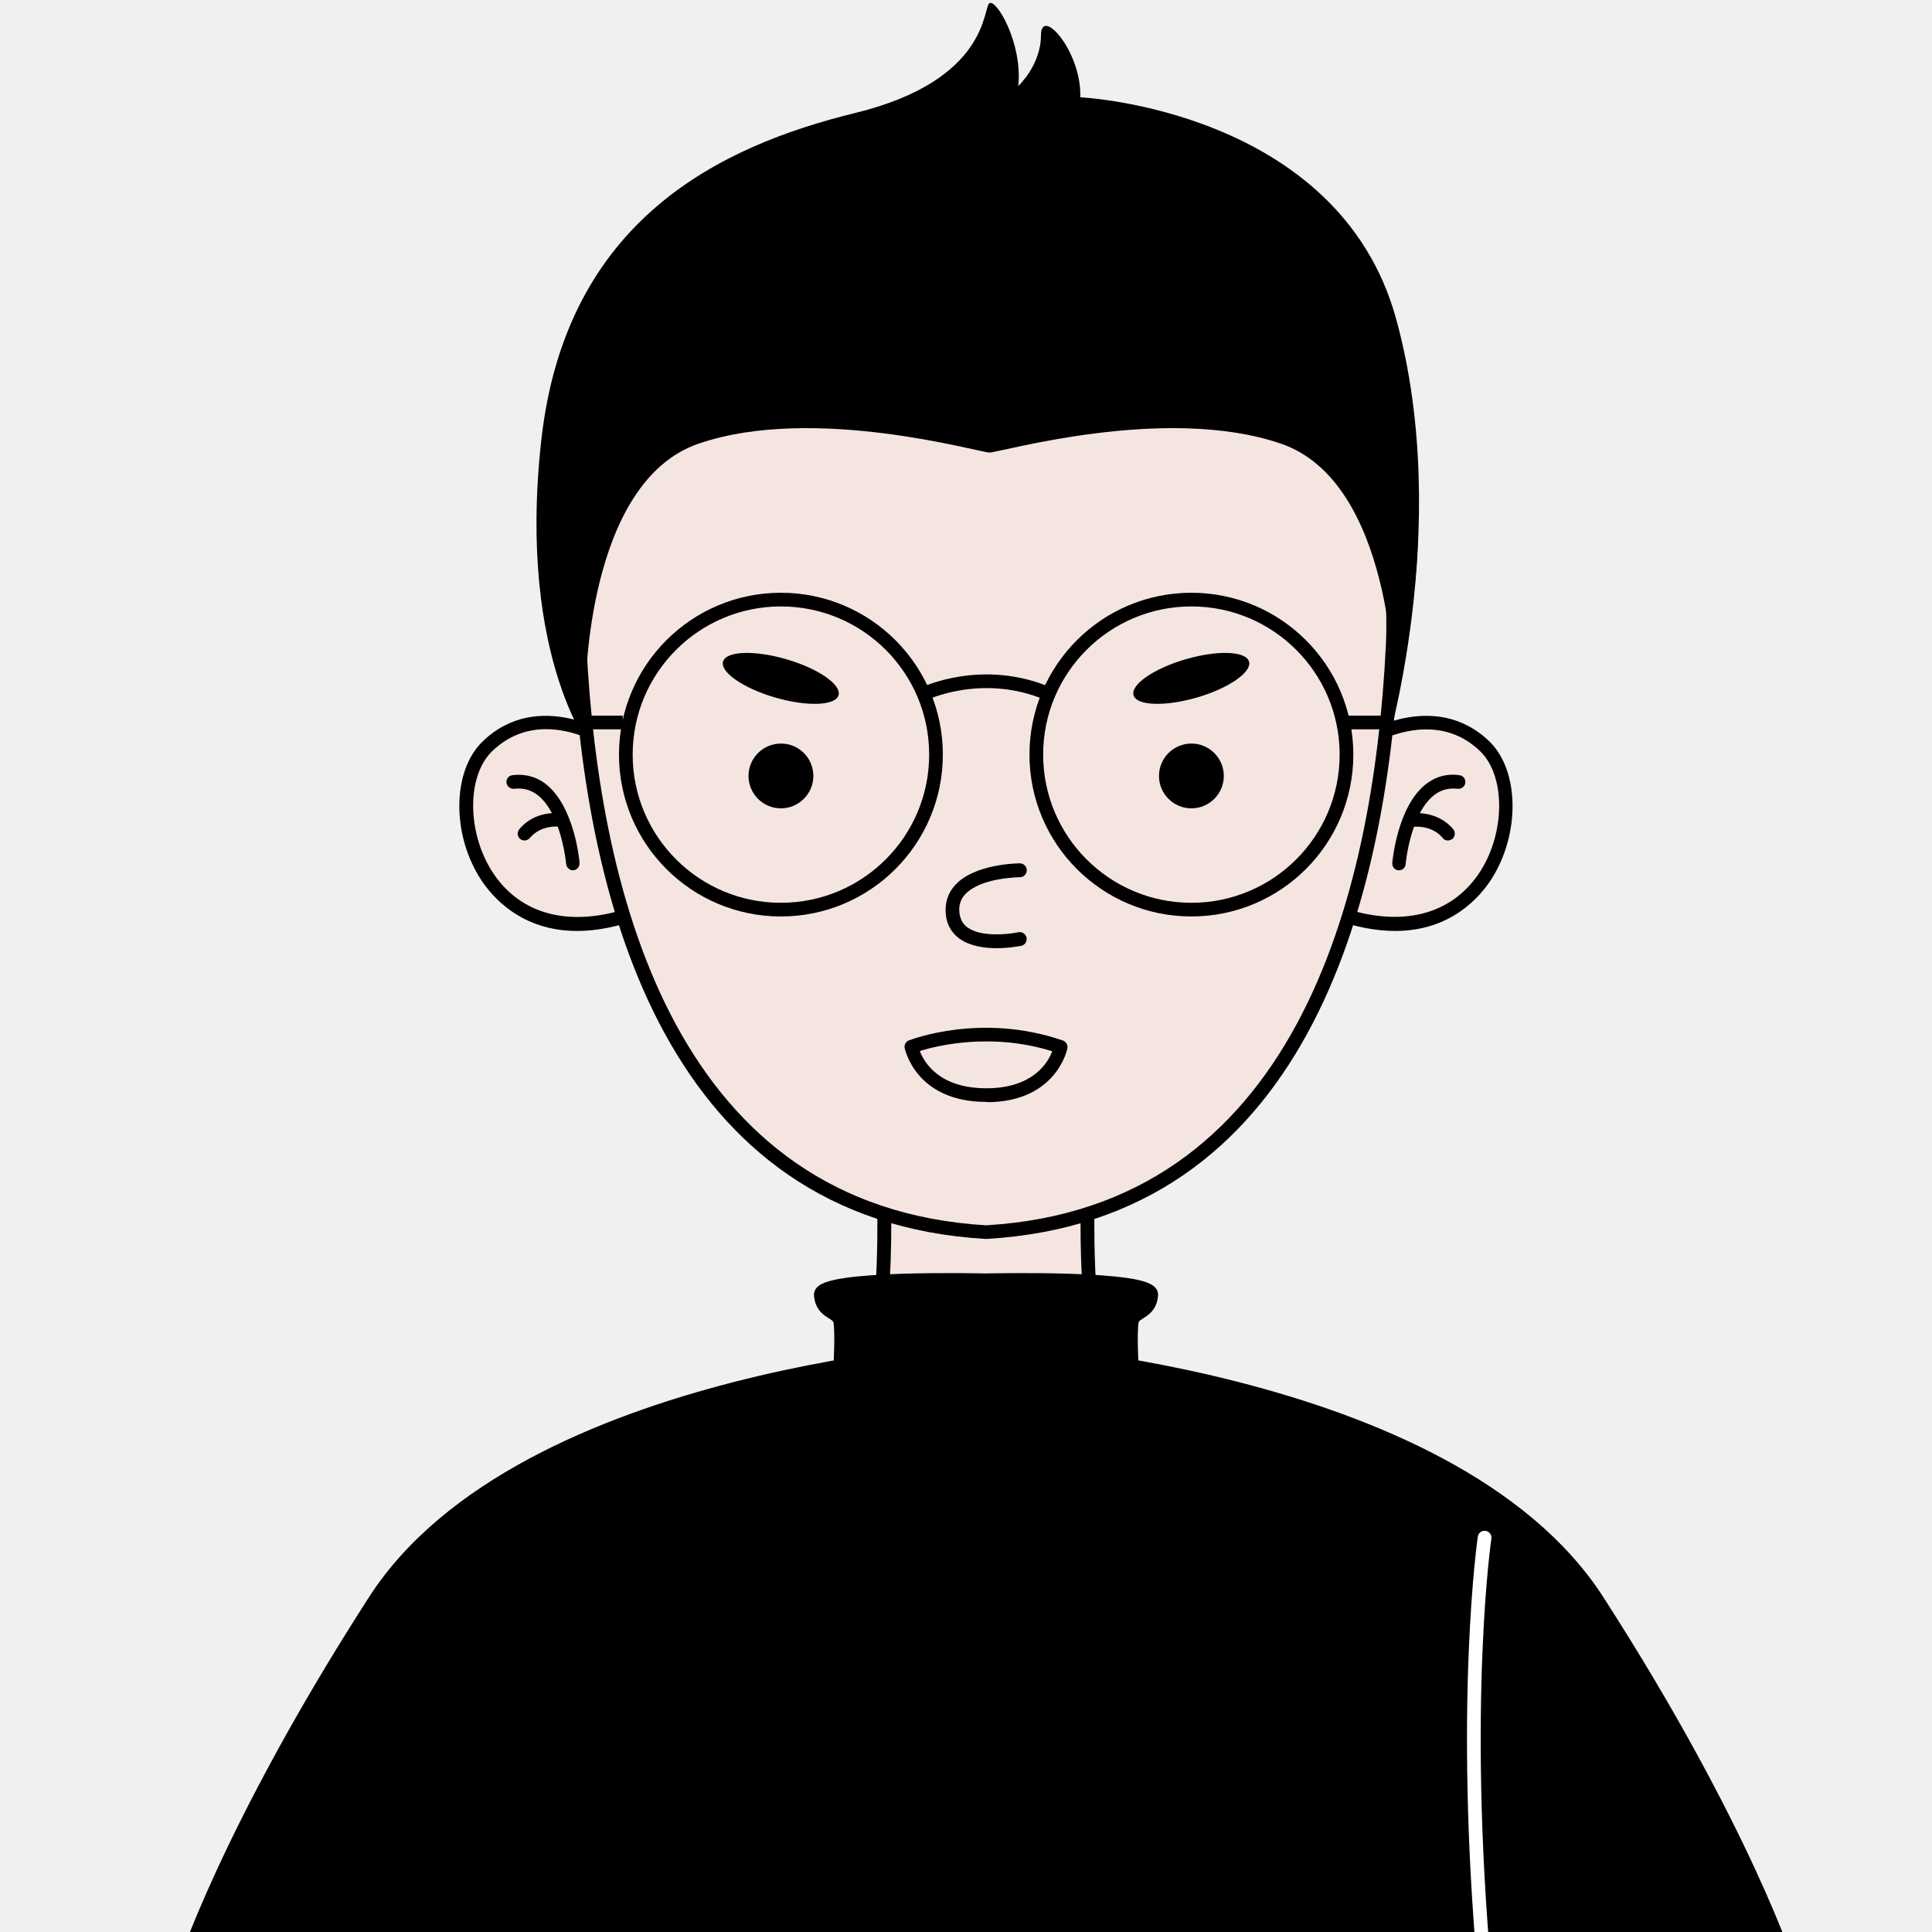
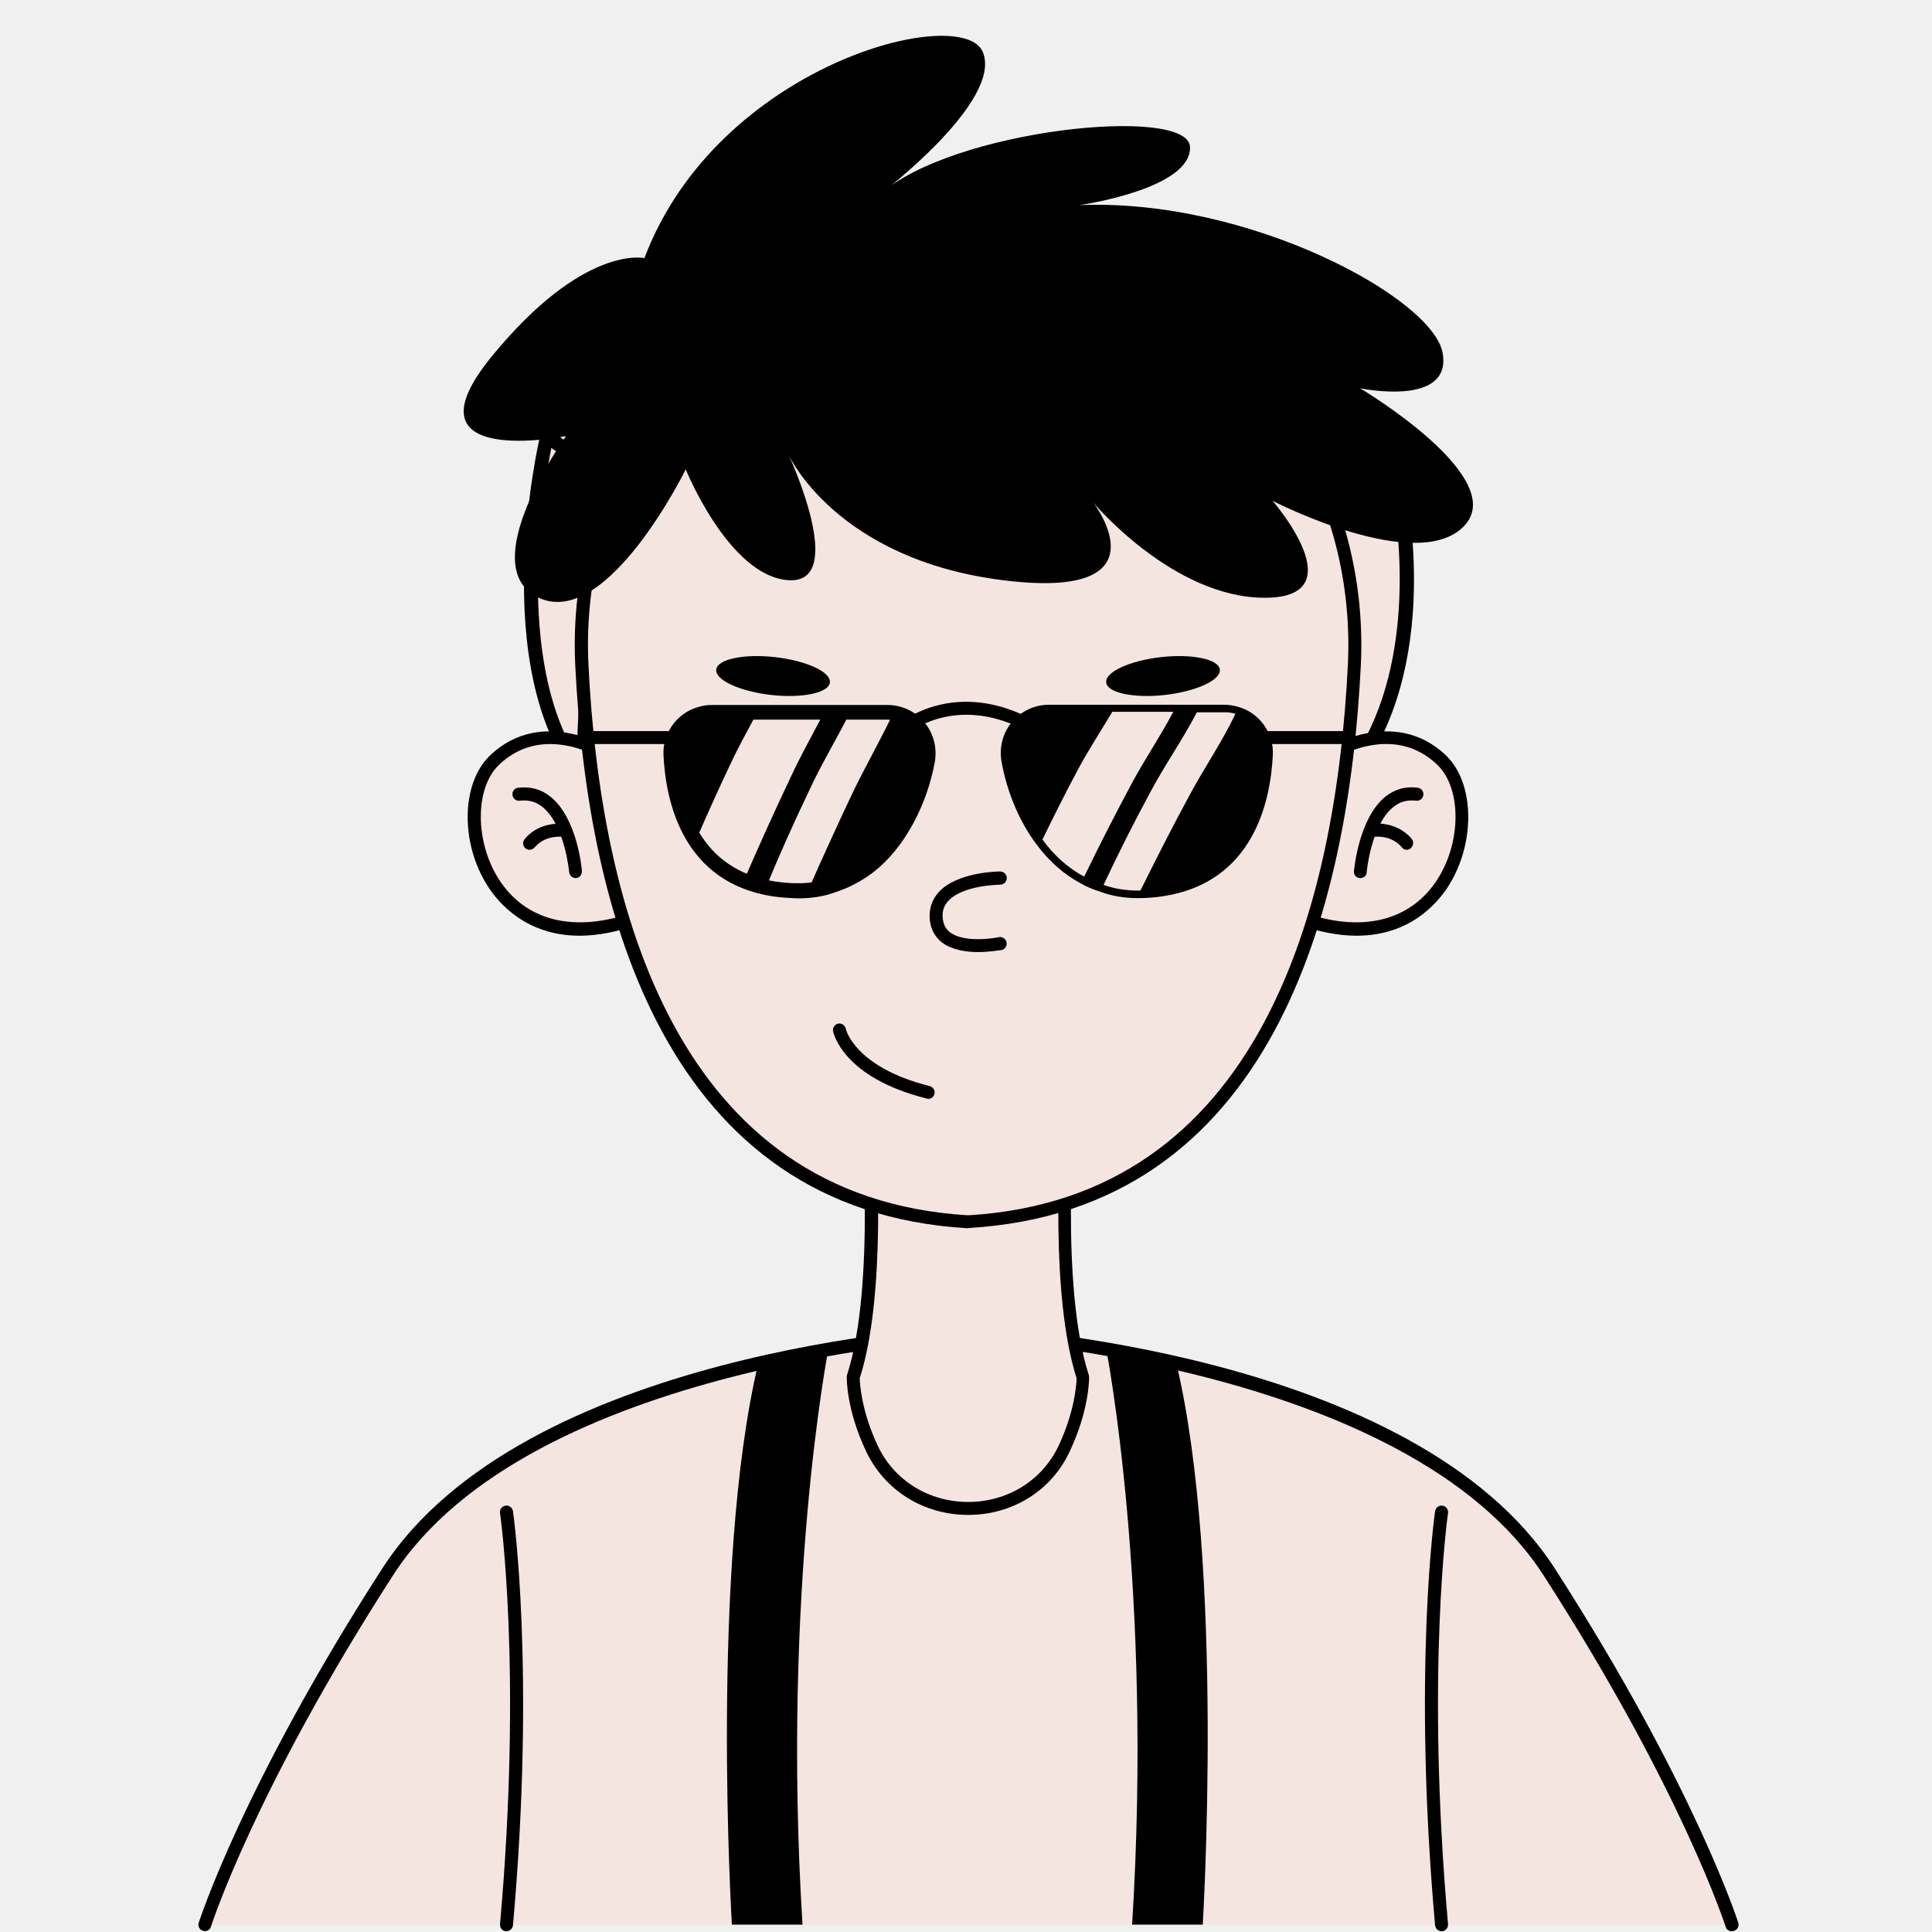
<svg xmlns="http://www.w3.org/2000/svg" width="500" zoomAndPan="magnify" viewBox="0 0 375 375" height="500" preserveAspectRatio="xMidYMid meet" version="1.0">
  <defs>
-     <clipPath id="885aa236b8">
-       <path d="M 34.062 260 L 349 260 L 349 375 L 34.062 375 Z M 34.062 260 " clip-rule="nonzero" />
+     <clipPath id="7347078c49">
+       <path d="M 38.438 257 L 337.688 257 L 337.688 375 L 38.438 375 Z M 38.438 257 " clip-rule="nonzero" />
    </clipPath>
  </defs>
-   <path stroke-linecap="round" transform="matrix(4.992076, 0, 0, 4.989695, 34.06251, 0.521208)" fill="none" stroke-linejoin="round" d="M 11.62 59.71 C 11.62 59.71 12.56 66.1 11.62 76.61 " stroke="#ffffff" stroke-width="0.533" stroke-opacity="1" stroke-miterlimit="10" />
-   <path fill="#000000" d="M 115.434 146.469 C 115.434 146.469 100.309 128.508 105.051 85.547 C 109.793 42.535 139.945 28.312 166.004 21.926 C 192.062 15.539 190.715 1.469 192.062 0.621 C 193.41 -0.227 198.5 8.406 197.652 16.688 C 197.652 16.688 202.047 12.645 202.047 6.859 C 202.047 1.07 209.984 10.051 209.684 18.883 C 209.684 18.883 259.805 21.227 270.988 61.895 C 282.168 102.512 268.738 146.52 268.738 146.52 C 268.738 146.52 253.363 58.5 201.246 56.457 C 149.078 54.41 109.242 88.938 115.434 146.469 Z M 115.434 146.469 " fill-opacity="1" fill-rule="nonzero" />
-   <path fill="#f4e5e0" d="M 347.414 382.781 L 35.41 382.781 C 35.41 382.781 43.996 355.387 72.703 310.781 C 101.355 266.172 191.414 261.73 191.414 261.73 C 191.414 261.73 281.469 266.172 310.125 310.781 C 338.828 355.387 347.414 382.781 347.414 382.781 Z M 347.414 382.781 " fill-opacity="1" fill-rule="nonzero" />
-   <path fill="#000000" d="M 35.41 382.781 C 35.41 382.781 43.996 355.387 72.703 310.781 C 101.355 266.172 191.414 261.73 191.414 261.73 C 191.414 261.73 281.469 266.172 310.125 310.781 C 338.828 355.387 347.414 382.781 347.414 382.781 " fill-opacity="1" fill-rule="nonzero" />
-   <g clip-path="url(#885aa236b8)">
-     <path stroke-linecap="round" transform="matrix(4.992076, 0, 0, 4.989695, 34.06251, 0.521208)" fill="none" stroke-linejoin="round" d="M 0.27 76.61 C 0.27 76.61 1.99 71.12 7.74 62.18 C 13.48 53.24 31.52 52.35 31.52 52.35 C 31.52 52.35 49.56 53.24 55.3 62.18 C 61.05 71.12 62.77 76.61 62.77 76.61 " stroke="#000000" stroke-width="0.533" stroke-opacity="1" stroke-miterlimit="10" />
+   <path fill="#f4e5e0" d="M 271.293 94.035 C 271.293 94.035 279.117 129.016 261.664 150.863 C 261.664 150.863 261.477 107.355 253.129 95.887 Z M 271.293 94.035 " fill-opacity="1" fill-rule="nonzero" />
+   <path fill="#000000" d="M 260.336 154.609 L 260.336 150.863 C 260.336 150.438 260.055 107.641 252.086 96.645 L 250.758 94.797 L 272.383 92.613 L 272.621 93.754 C 272.953 95.223 280.398 129.582 262.711 151.668 Z M 255.359 96.977 C 261.383 108.305 262.66 136.406 262.898 146.883 C 275.277 128.02 271.293 101.289 270.203 95.508 Z M 255.359 96.977 " fill-opacity="1" fill-rule="nonzero" />
+   <path fill="#f4e5e0" d="M 106.16 84.652 C 106.16 84.652 95.727 129.016 113.227 150.863 C 113.227 150.863 113.414 107.355 121.762 95.887 Z M 106.16 84.652 " fill-opacity="1" fill-rule="nonzero" />
+   <path fill="#000000" d="M 114.508 154.609 L 112.184 151.668 C 94.492 129.582 104.453 86.168 104.879 84.367 L 105.355 82.426 L 123.613 95.555 L 122.852 96.645 C 114.887 107.688 114.602 150.438 114.602 150.863 Z M 107.012 86.93 C 105.402 95.176 100.043 127.641 111.945 146.789 C 112.23 135.98 113.512 106.977 119.914 96.168 Z M 107.012 86.93 " fill-opacity="1" fill-rule="nonzero" />
+   <path fill="#f4e5e0" d="M 336.121 373.574 L 39.719 373.574 C 39.719 373.574 47.875 347.555 75.145 305.184 C 102.367 262.812 187.922 258.594 187.922 258.594 C 187.922 258.594 273.473 262.812 300.695 305.184 C 327.965 347.555 336.121 373.574 336.121 373.574 Z M 336.121 373.574 " fill-opacity="1" fill-rule="nonzero" />
+   <path fill="#f4e5e0" d="M 39.719 373.574 C 39.719 373.574 47.875 347.555 75.145 305.184 C 102.367 262.812 187.922 258.594 187.922 258.594 C 187.922 258.594 273.473 262.812 300.695 305.184 C 327.965 347.555 336.121 373.574 336.121 373.574 " fill-opacity="1" fill-rule="nonzero" />
+   <g clip-path="url(#7347078c49)">
+     <path fill="#000000" d="M 336.121 374.852 C 335.602 374.852 335.078 374.52 334.938 373.953 C 334.844 373.715 326.496 347.555 299.652 305.844 C 273.094 264.516 188.727 259.871 187.871 259.824 C 187.16 259.871 102.793 264.516 76.234 305.844 C 49.395 347.555 41.047 373.668 40.949 373.953 C 40.762 374.617 40.051 374.996 39.387 374.758 C 38.723 374.566 38.344 373.855 38.578 373.195 C 38.676 372.91 47.117 346.512 74.148 304.52 C 101.418 262.102 184.41 257.504 187.922 257.359 C 191.57 257.551 274.566 262.102 301.836 304.52 C 328.867 346.559 337.309 372.957 337.402 373.195 C 337.594 373.855 337.262 374.566 336.598 374.758 C 336.359 374.805 336.219 374.852 336.121 374.852 Z M 336.121 374.852 " fill-opacity="1" fill-rule="nonzero" />
  </g>
-   <path fill="#f4e5e0" d="M 214.875 270.961 C 214.875 270.961 215.125 291.672 191.414 307.289 C 167.699 291.668 167.949 270.961 167.949 270.961 C 174.039 252.203 170.844 216.176 170.844 216.176 L 211.98 216.176 C 211.98 216.176 208.785 252.203 214.875 270.961 Z M 214.875 270.961 " fill-opacity="1" fill-rule="nonzero" />
-   <path fill="#000000" d="M 191.414 308.883 L 190.664 308.387 C 166.602 292.566 166.602 271.812 166.602 270.961 L 166.652 270.562 C 172.594 252.25 169.496 216.676 169.496 216.277 L 169.348 214.828 L 213.379 214.828 L 213.227 216.277 C 213.18 216.625 210.133 252.25 216.074 270.562 L 216.125 270.961 C 216.125 271.812 216.125 292.566 192.062 308.387 Z M 169.246 271.164 C 169.297 273.207 170.496 291.52 191.363 305.691 C 212.328 291.469 213.43 273.207 213.477 271.164 C 208.086 254.246 209.934 224.457 210.484 217.523 L 172.242 217.523 C 172.793 224.508 174.641 254.246 169.246 271.164 Z M 169.246 271.164 " fill-opacity="1" fill-rule="nonzero" />
-   <path fill="#f4e5e0" d="M 264.648 143.926 C 264.648 143.926 278.023 134.992 288.211 144.875 C 298.395 154.754 289.805 188.684 258.555 176.855 Z M 264.648 143.926 " fill-opacity="1" fill-rule="nonzero" />
-   <path fill="#000000" d="M 270.785 180.699 C 267.141 180.699 262.949 179.949 258.105 178.156 L 257.059 177.754 L 263.398 143.125 L 263.848 142.828 C 263.996 142.727 278.227 133.445 289.109 143.926 C 294.898 149.562 295.098 161.738 289.559 170.52 C 287.309 174.062 281.668 180.699 270.785 180.699 Z M 260.105 176.008 C 271.984 180.148 281.871 177.656 287.359 169.074 C 292.203 161.438 292.203 150.562 287.309 145.82 C 279.023 137.789 268.191 143.375 265.844 144.723 Z M 260.105 176.008 " fill-opacity="1" fill-rule="nonzero" />
-   <path fill="#f4e5e0" d="M 271.535 167.578 C 271.535 167.578 273.031 150.461 283.117 151.758 " fill-opacity="1" fill-rule="nonzero" />
-   <path fill="#000000" d="M 271.535 168.922 C 271.484 168.922 271.438 168.922 271.438 168.922 C 270.688 168.875 270.188 168.227 270.238 167.477 C 270.289 167.027 271.234 156.699 276.629 152.309 C 278.574 150.762 280.77 150.113 283.266 150.461 C 284.016 150.562 284.516 151.211 284.414 151.957 C 284.316 152.707 283.668 153.156 282.918 153.105 C 281.172 152.906 279.621 153.305 278.273 154.402 C 273.73 158.047 272.832 167.625 272.832 167.727 C 272.785 168.426 272.234 168.922 271.535 168.922 Z M 271.535 168.922 " fill-opacity="1" fill-rule="nonzero" />
-   <path fill="#f4e5e0" d="M 273.934 159.195 C 273.934 159.195 278.227 158.496 280.969 161.789 " fill-opacity="1" fill-rule="nonzero" />
-   <path fill="#000000" d="M 281.02 163.137 C 280.621 163.137 280.273 162.984 280.023 162.637 C 277.777 159.992 274.332 160.492 274.18 160.492 C 273.484 160.59 272.785 160.09 272.684 159.395 C 272.582 158.695 273.082 157.996 273.781 157.895 C 273.98 157.848 278.875 157.148 282.07 160.941 C 282.52 161.488 282.469 162.336 281.918 162.836 C 281.621 163.035 281.32 163.137 281.02 163.137 Z M 281.02 163.137 " fill-opacity="1" fill-rule="nonzero" />
-   <path fill="#f4e5e0" d="M 118.129 143.926 C 118.129 143.926 104.75 134.992 94.566 144.875 C 84.383 154.754 92.969 188.684 124.219 176.855 Z M 118.129 143.926 " fill-opacity="1" fill-rule="nonzero" />
-   <path fill="#000000" d="M 112.039 180.699 C 101.156 180.699 95.465 174.062 93.219 170.52 C 87.629 161.738 87.828 149.562 93.668 143.926 C 104.5 133.445 118.777 142.727 118.93 142.828 L 119.379 143.125 L 125.719 177.754 L 124.668 178.156 C 119.828 179.949 115.633 180.699 112.039 180.699 Z M 106 141.531 C 102.605 141.531 98.859 142.578 95.516 145.82 C 90.621 150.562 90.621 161.391 95.465 169.074 C 100.906 177.656 110.789 180.199 122.723 176.008 L 116.93 144.723 C 115.531 143.875 111.09 141.531 106 141.531 Z M 106 141.531 " fill-opacity="1" fill-rule="nonzero" />
-   <path fill="#f4e5e0" d="M 111.238 167.578 C 111.238 167.578 109.742 150.461 99.66 151.758 " fill-opacity="1" fill-rule="nonzero" />
-   <path fill="#000000" d="M 111.238 168.922 C 110.543 168.922 109.992 168.426 109.891 167.727 C 109.891 167.625 108.992 158.047 104.449 154.402 C 103.102 153.305 101.555 152.906 99.809 153.105 C 99.059 153.156 98.41 152.656 98.309 151.957 C 98.211 151.211 98.711 150.562 99.457 150.461 C 101.953 150.164 104.199 150.762 106.098 152.309 C 111.488 156.699 112.488 167.027 112.488 167.477 C 112.539 168.227 111.988 168.875 111.289 168.922 C 111.34 168.922 111.289 168.922 111.238 168.922 Z M 111.238 168.922 " fill-opacity="1" fill-rule="nonzero" />
-   <path fill="#f4e5e0" d="M 108.844 159.195 C 108.844 159.195 104.551 158.496 101.805 161.789 " fill-opacity="1" fill-rule="nonzero" />
-   <path fill="#000000" d="M 101.805 163.137 C 101.504 163.137 101.207 163.035 100.957 162.836 C 100.406 162.387 100.309 161.539 100.805 160.941 C 104 157.098 108.895 157.848 109.094 157.895 C 109.844 157.996 110.293 158.695 110.191 159.395 C 110.094 160.141 109.395 160.59 108.695 160.492 C 108.543 160.441 105.102 159.992 102.852 162.637 C 102.555 162.984 102.156 163.137 101.805 163.137 Z M 101.805 163.137 " fill-opacity="1" fill-rule="nonzero" />
-   <path fill="#f4e5e0" d="M 191.414 239.129 C 130.711 235.586 114.984 175.461 112.488 125.465 C 110.59 87.641 134.105 54.211 166.953 47.176 C 183.125 43.684 199.699 43.684 215.824 47.176 C 248.672 54.262 272.184 87.641 270.289 125.465 C 267.84 175.461 252.117 235.586 191.414 239.129 Z M 191.414 239.129 " fill-opacity="1" fill-rule="nonzero" />
-   <path fill="#000000" d="M 191.414 240.477 L 191.312 240.477 C 129.609 236.883 113.637 176.008 111.141 125.562 C 109.242 87.344 133.105 53.113 166.652 45.879 C 183.074 42.336 199.699 42.336 216.125 45.879 C 249.672 53.113 273.531 87.344 271.637 125.562 C 269.141 176.008 253.164 236.883 191.461 240.477 Z M 191.414 45.879 C 183.324 45.879 175.238 46.727 167.25 48.473 C 134.953 55.406 111.988 88.488 113.836 125.414 C 116.281 174.762 131.758 234.289 191.414 237.832 C 251.117 234.289 266.543 174.762 268.988 125.414 C 270.836 88.488 247.875 55.406 215.574 48.473 C 207.539 46.727 199.449 45.879 191.414 45.879 Z M 191.414 45.879 " fill-opacity="1" fill-rule="nonzero" />
-   <path fill="#000000" d="M 220.016 134.945 C 219.418 132.898 223.961 129.754 230.152 127.957 C 236.34 126.16 241.832 126.359 242.434 128.406 C 243.031 130.453 238.488 133.598 232.297 135.395 C 226.109 137.188 220.617 136.988 220.016 134.945 Z M 220.016 134.945 " fill-opacity="1" fill-rule="nonzero" />
-   <path fill="#000000" d="M 162.758 134.945 C 163.355 132.898 158.816 129.754 152.625 127.957 C 146.434 126.16 140.941 126.359 140.344 128.406 C 139.746 130.453 144.289 133.598 150.477 135.395 C 156.668 137.188 162.16 136.988 162.758 134.945 Z M 162.758 134.945 " fill-opacity="1" fill-rule="nonzero" />
-   <path fill="#000000" d="M 157.867 150.609 C 157.867 154.105 155.02 156.898 151.574 156.898 C 148.082 156.898 145.285 154.055 145.285 150.609 C 145.285 147.117 148.133 144.324 151.574 144.324 C 155.07 144.324 157.867 147.117 157.867 150.609 Z M 157.867 150.609 " fill-opacity="1" fill-rule="nonzero" />
-   <path fill="#000000" d="M 237.539 150.609 C 237.539 154.105 234.695 156.898 231.25 156.898 C 227.754 156.898 224.961 154.055 224.961 150.609 C 224.961 147.117 227.805 144.324 231.25 144.324 C 234.695 144.324 237.539 147.117 237.539 150.609 Z M 237.539 150.609 " fill-opacity="1" fill-rule="nonzero" />
-   <path fill="#f4e5e0" d="M 197.953 168.922 C 197.953 168.922 184.074 168.922 184.922 177.305 C 185.672 184.891 197.953 182.246 197.953 182.246 " fill-opacity="1" fill-rule="nonzero" />
-   <path fill="#000000" d="M 193.461 184.043 C 191.062 184.043 188.27 183.645 186.223 182.195 C 184.672 181.047 183.773 179.453 183.574 177.457 C 183.375 175.262 183.973 173.363 185.371 171.816 C 189.168 167.625 197.602 167.578 197.953 167.578 C 198.699 167.578 199.301 168.176 199.301 168.922 C 199.301 169.672 198.699 170.27 197.953 170.27 C 197.852 170.27 190.316 170.32 187.32 173.613 C 186.422 174.613 186.07 175.758 186.223 177.156 C 186.371 178.402 186.871 179.352 187.77 180 C 190.414 181.945 195.805 181.348 197.652 180.949 C 198.352 180.801 199.102 181.246 199.25 181.996 C 199.398 182.695 198.949 183.445 198.203 183.594 C 198.051 183.594 195.957 184.043 193.461 184.043 Z M 193.461 184.043 " fill-opacity="1" fill-rule="nonzero" />
-   <path fill="#f4e5e0" d="M 205.891 203.152 C 205.891 203.152 204.242 212.434 191.711 212.535 C 178.582 212.684 176.887 203.152 176.887 203.152 C 176.887 203.152 190.363 197.812 205.891 203.152 Z M 205.891 203.152 " fill-opacity="1" fill-rule="nonzero" />
-   <path fill="#000000" d="M 191.461 213.879 C 177.633 213.879 175.637 203.504 175.586 203.402 C 175.488 202.754 175.836 202.156 176.387 201.957 C 176.938 201.754 190.465 196.516 206.289 201.957 C 206.887 202.156 207.289 202.805 207.188 203.453 C 207.188 203.551 205.141 213.832 191.711 213.93 C 191.613 213.879 191.562 213.879 191.461 213.879 Z M 178.531 204 C 179.383 206.246 182.328 211.234 191.461 211.234 C 191.562 211.234 191.613 211.234 191.711 211.234 C 200.5 211.137 203.395 206.297 204.242 204.051 C 192.41 200.359 181.93 202.953 178.531 204 Z M 178.531 204 " fill-opacity="1" fill-rule="nonzero" />
-   <path stroke-linecap="round" transform="matrix(4.992076, 0, 0, 4.989695, 34.06251, 0.521208)" fill="none" stroke-linejoin="round" d="M 50.9 59.71 C 50.9 59.71 49.96 66.1 50.9 76.61 " stroke="#ffffff" stroke-width="0.533" stroke-opacity="1" stroke-miterlimit="10" />
-   <path fill="#000000" d="M 270.586 134.695 C 270.586 132.949 270.336 93.48 248.57 86.094 C 226.207 78.461 194.059 87.84 192.062 87.84 C 190.164 87.84 157.965 78.461 135.652 86.094 C 113.938 93.48 113.637 132.949 113.637 134.695 C 85.879 30.707 192.062 42.086 192.062 42.086 C 192.062 42.086 298.242 30.707 270.586 134.695 Z M 270.586 134.695 " fill-opacity="1" fill-rule="nonzero" />
-   <path stroke-linecap="butt" transform="matrix(4.992076, 0, 0, 4.989695, 34.06251, 0.521208)" fill="none" stroke-linejoin="miter" d="M 29.57 29.25 C 29.57 32.58 26.87 35.28 23.54 35.28 C 20.21 35.28 17.51 32.58 17.51 29.25 C 17.51 25.92 20.21 23.22 23.54 23.22 C 26.87 23.22 29.57 25.92 29.57 29.25 Z M 29.57 29.25 " stroke="#000000" stroke-width="0.532" stroke-opacity="1" stroke-miterlimit="10" />
-   <path stroke-linecap="butt" transform="matrix(4.992076, 0, 0, 4.989695, 34.06251, 0.521208)" fill="none" stroke-linejoin="miter" d="M 45.53 29.25 C 45.53 32.58 42.83 35.28 39.5 35.28 C 36.17 35.28 33.47 32.58 33.47 29.25 C 33.47 25.92 36.17 23.22 39.5 23.22 C 42.83 23.22 45.53 25.92 45.53 29.25 Z M 45.53 29.25 " stroke="#000000" stroke-width="0.532" stroke-opacity="1" stroke-miterlimit="10" />
-   <path stroke-linecap="butt" transform="matrix(4.992076, 0, 0, 4.989695, 34.06251, 0.521208)" fill="none" stroke-linejoin="miter" d="M 29.09 26.89 C 29.09 26.89 31.36 25.78 33.95 26.89 " stroke="#000000" stroke-width="0.532" stroke-opacity="1" stroke-miterlimit="10" />
-   <path stroke-linecap="butt" transform="matrix(4.992076, 0, 0, 4.989695, 34.06251, 0.521208)" fill="none" stroke-linejoin="miter" d="M 45.4 28 L 47.1 28 " stroke="#000000" stroke-width="0.532" stroke-opacity="1" stroke-miterlimit="10" />
-   <path stroke-linecap="butt" transform="matrix(4.992076, 0, 0, 4.989695, 34.06251, 0.521208)" fill="none" stroke-linejoin="miter" d="M 15.69 28 L 17.39 28 " stroke="#000000" stroke-width="0.532" stroke-opacity="1" stroke-miterlimit="10" />
-   <path stroke-linecap="round" transform="matrix(4.992076, 0, 0, 4.989695, 34.06251, 0.521208)" fill-opacity="1" fill="#000000" fill-rule="nonzero" stroke-linejoin="round" d="M 37.94 50.27 C 37.88 51 37.24 50.88 37.18 51.32 C 37.11 51.77 37.18 53.05 37.18 53.05 C 37.33 59.81 31.51 63.55 31.51 63.55 C 31.51 63.55 25.7 59.81 25.85 53.05 C 25.85 53.05 25.92 51.77 25.85 51.32 C 25.79 50.88 25.15 51 25.09 50.27 C 25.02 49.54 31.51 49.7 31.51 49.7 C 31.51 49.7 38.01 49.54 37.94 50.27 Z M 37.94 50.27 " stroke="#000000" stroke-width="0.533" stroke-opacity="1" stroke-miterlimit="10" />
+   <path fill="#f4e5e0" d="M 210.211 267.359 C 210.211 267.359 210.305 273.332 206.605 281.152 C 199.301 296.652 176.586 296.652 169.281 281.152 C 165.582 273.332 165.68 267.359 165.68 267.359 C 171.465 249.539 168.43 215.32 168.43 215.32 L 207.508 215.32 C 207.461 215.32 204.426 249.539 210.211 267.359 Z M 210.211 267.359 " fill-opacity="1" fill-rule="nonzero" />
+   <path fill="#000000" d="M 187.922 294.043 C 179.289 294.043 171.699 289.305 168.098 281.676 C 164.301 273.664 164.352 267.598 164.352 267.312 L 164.398 266.934 C 170.043 249.539 167.102 215.746 167.102 215.414 L 166.957 214.043 L 208.785 214.043 L 208.645 215.414 C 208.598 215.746 205.703 249.586 211.348 266.934 L 211.395 267.312 C 211.395 267.551 211.441 273.664 207.648 281.676 C 204.141 289.305 196.551 294.043 187.922 294.043 Z M 166.863 267.551 C 166.91 268.547 167.195 273.902 170.375 280.633 C 173.551 287.359 180.285 291.531 187.922 291.531 C 195.555 291.531 202.289 287.359 205.469 280.633 C 208.645 273.902 208.93 268.594 208.977 267.551 C 203.855 251.484 205.609 223.234 206.133 216.602 L 169.805 216.602 C 170.23 223.234 172.031 251.484 166.863 267.551 Z M 166.863 267.551 " fill-opacity="1" fill-rule="nonzero" />
+   <path fill="#f4e5e0" d="M 257.492 146.691 C 257.492 146.691 270.203 138.211 279.875 147.594 C 289.551 156.977 281.395 189.207 251.707 177.973 Z M 257.492 146.691 " fill-opacity="1" fill-rule="nonzero" />
+   <path fill="#000000" d="M 263.324 181.621 C 259.863 181.621 255.879 180.91 251.281 179.207 L 250.285 178.828 L 256.309 145.934 L 256.734 145.648 C 256.875 145.555 270.438 136.738 280.73 146.691 C 286.23 152.047 286.422 163.613 281.156 171.953 C 279.023 175.32 273.664 181.621 263.324 181.621 Z M 253.176 177.168 C 264.465 181.102 273.902 178.73 279.07 170.578 C 283.672 163.328 283.672 152.996 279.023 148.492 C 271.055 140.77 260.906 146.125 258.629 147.453 Z M 253.176 177.168 " fill-opacity="1" fill-rule="nonzero" />
+   <path fill="#f4e5e0" d="M 264.035 169.156 C 264.035 169.156 265.461 152.902 275.039 154.133 " fill-opacity="1" fill-rule="nonzero" />
+   <path fill="#000000" d="M 264.035 170.438 C 263.988 170.438 263.941 170.438 263.941 170.438 C 263.23 170.391 262.711 169.773 262.805 169.062 C 262.852 168.637 263.754 158.824 268.875 154.656 C 270.723 153.188 272.809 152.57 275.184 152.902 C 275.895 152.996 276.367 153.613 276.273 154.324 C 276.176 155.035 275.512 155.508 274.852 155.414 C 273.141 155.223 271.719 155.602 270.438 156.645 C 266.125 160.105 265.27 169.207 265.27 169.301 C 265.27 169.965 264.699 170.438 264.035 170.438 Z M 264.035 170.438 " fill-opacity="1" fill-rule="nonzero" />
+   <path fill="#f4e5e0" d="M 266.312 161.195 C 266.312 161.195 270.391 160.531 273 163.66 " fill-opacity="1" fill-rule="nonzero" />
+   <path fill="#000000" d="M 273.047 164.941 C 272.668 164.941 272.336 164.797 272.098 164.465 C 269.965 161.906 266.598 162.43 266.551 162.43 C 265.887 162.523 265.223 162.051 265.082 161.387 C 264.984 160.676 265.461 160.059 266.125 159.918 C 266.312 159.867 270.961 159.207 273.996 162.809 C 274.422 163.328 274.375 164.133 273.855 164.609 C 273.617 164.844 273.332 164.941 273.047 164.941 Z M 273.047 164.941 " fill-opacity="1" fill-rule="nonzero" />
+   <path fill="#f4e5e0" d="M 118.301 146.691 C 118.301 146.691 105.59 138.211 95.918 147.594 C 86.242 156.977 94.398 189.207 124.086 177.973 Z M 118.301 146.691 " fill-opacity="1" fill-rule="nonzero" />
+   <path fill="#000000" d="M 112.516 181.621 C 102.176 181.621 96.77 175.32 94.637 171.953 C 89.324 163.613 89.516 152.047 95.062 146.691 C 105.355 136.738 118.918 145.555 119.059 145.648 L 119.488 145.934 L 125.508 178.828 L 124.512 179.207 C 119.914 180.91 115.93 181.621 112.516 181.621 Z M 106.777 144.418 C 103.551 144.418 99.996 145.414 96.816 148.492 C 92.168 152.996 92.168 163.281 96.77 170.578 C 101.938 178.73 111.328 181.102 122.664 177.168 L 117.211 147.453 C 115.836 146.645 111.613 144.418 106.777 144.418 Z M 106.777 144.418 " fill-opacity="1" fill-rule="nonzero" />
+   <path fill="#f4e5e0" d="M 111.758 169.156 C 111.758 169.156 110.332 152.902 100.754 154.133 " fill-opacity="1" fill-rule="nonzero" />
+   <path fill="#000000" d="M 111.758 170.438 C 111.094 170.438 110.57 169.965 110.477 169.301 C 110.477 169.207 109.621 160.105 105.305 156.645 C 104.027 155.602 102.602 155.223 100.895 155.414 C 100.184 155.508 99.566 155.035 99.473 154.324 C 99.379 153.613 99.852 152.996 100.562 152.902 C 102.934 152.617 105.07 153.188 106.871 154.656 C 112.039 158.824 112.941 168.637 112.941 169.062 C 112.988 169.773 112.469 170.391 111.805 170.438 C 111.852 170.438 111.805 170.438 111.758 170.438 Z M 111.758 170.438 " fill-opacity="1" fill-rule="nonzero" />
+   <path fill="#f4e5e0" d="M 109.48 161.195 C 109.48 161.195 105.402 160.531 102.793 163.66 " fill-opacity="1" fill-rule="nonzero" />
+   <path fill="#000000" d="M 102.793 164.941 C 102.508 164.941 102.223 164.844 101.988 164.656 C 101.465 164.23 101.371 163.422 101.844 162.855 C 104.879 159.207 109.527 159.918 109.719 159.965 C 110.43 160.059 110.855 160.723 110.762 161.387 C 110.664 162.098 110 162.523 109.336 162.43 C 109.195 162.43 105.922 161.953 103.789 164.465 C 103.504 164.797 103.125 164.941 102.793 164.941 Z M 102.793 164.941 " fill-opacity="1" fill-rule="nonzero" />
+   <path fill="#f4e5e0" d="M 187.922 237.121 C 130.25 233.758 115.312 176.648 112.941 129.156 C 111.141 93.23 133.477 61.477 164.684 54.793 C 180.047 51.477 195.793 51.477 211.109 54.793 C 242.316 61.523 264.652 93.23 262.852 129.156 C 260.527 176.648 245.59 233.758 187.922 237.121 Z M 187.922 237.121 " fill-opacity="1" fill-rule="nonzero" />
+   <path fill="#000000" d="M 187.922 238.402 L 187.824 238.402 C 129.207 234.988 114.031 177.121 111.66 129.203 C 109.859 92.898 132.527 60.387 164.398 53.516 C 180 50.148 195.793 50.148 211.395 53.516 C 243.266 60.387 265.934 92.898 264.133 129.203 C 261.762 177.121 246.633 234.941 187.969 238.355 Z M 187.922 53.562 C 180.238 53.562 172.602 54.367 164.965 56.027 C 134.281 62.613 112.469 94.035 114.223 129.109 C 116.547 175.984 131.246 232.523 187.922 235.891 C 244.641 232.523 259.293 175.984 261.617 129.109 C 263.371 94.035 241.559 62.613 210.875 56.027 C 203.238 54.367 195.555 53.562 187.922 53.562 Z M 187.922 53.562 " fill-opacity="1" fill-rule="nonzero" />
+   <path fill="#000000" d="M 214.715 132.473 C 214.953 134.512 220.074 135.555 226.145 134.891 C 232.215 134.18 237.004 132 236.77 129.961 C 236.531 127.926 231.41 126.883 225.34 127.547 C 219.219 128.258 214.477 130.438 214.715 132.473 Z M 214.715 132.473 " fill-opacity="1" fill-rule="nonzero" />
+   <path fill="#000000" d="M 161.078 132.473 C 160.84 134.512 155.719 135.555 149.648 134.891 C 143.578 134.18 138.789 132 139.023 129.961 C 139.262 127.926 144.383 126.883 150.453 127.547 C 156.574 128.258 161.316 130.438 161.078 132.473 Z M 161.078 132.473 " fill-opacity="1" fill-rule="nonzero" />
+   <path fill="#000000" d="M 156.051 153.043 C 156.051 156.363 153.348 159.016 150.074 159.016 C 146.754 159.016 144.102 156.312 144.102 153.043 C 144.102 149.727 146.805 147.07 150.074 147.07 C 153.395 147.07 156.051 149.727 156.051 153.043 Z M 156.051 153.043 " fill-opacity="1" fill-rule="nonzero" />
+   <path fill="#000000" d="M 231.742 153.043 C 231.742 156.363 229.039 159.016 225.766 159.016 C 222.445 159.016 219.789 156.312 219.789 153.043 C 219.789 149.727 222.492 147.07 225.766 147.07 C 229.039 147.07 231.742 149.727 231.742 153.043 Z M 231.742 153.043 " fill-opacity="1" fill-rule="nonzero" />
+   <path fill="#f4e5e0" d="M 194.133 170.438 C 194.133 170.438 180.949 170.438 181.754 178.398 C 182.465 185.605 194.133 183.094 194.133 183.094 " fill-opacity="1" fill-rule="nonzero" />
+   <path fill="#000000" d="M 189.863 184.797 C 187.59 184.797 184.934 184.418 182.988 183.043 C 181.52 181.953 180.664 180.438 180.473 178.543 C 180.285 176.457 180.855 174.656 182.184 173.188 C 185.785 169.207 193.801 169.156 194.133 169.156 C 194.844 169.156 195.414 169.727 195.414 170.438 C 195.414 171.148 194.844 171.719 194.133 171.719 C 194.039 171.719 186.875 171.766 184.031 174.895 C 183.176 175.84 182.848 176.93 182.988 178.305 C 183.129 179.492 183.605 180.391 184.457 181.008 C 186.973 182.855 192.094 182.285 193.848 181.906 C 194.512 181.766 195.223 182.191 195.367 182.902 C 195.508 183.566 195.082 184.277 194.371 184.418 C 194.227 184.371 192.234 184.797 189.863 184.797 Z M 189.863 184.797 " fill-opacity="1" fill-rule="nonzero" />
+   <path fill="#f4e5e0" d="M 279.828 293.477 C 279.828 293.477 275.371 323.762 279.828 373.574 " fill-opacity="1" fill-rule="nonzero" />
+   <path fill="#000000" d="M 279.828 374.852 C 279.164 374.852 278.645 374.379 278.551 373.715 C 274.137 324.328 278.5 293.617 278.551 293.332 C 278.645 292.621 279.309 292.148 279.973 292.242 C 280.684 292.336 281.156 293 281.062 293.664 C 281.016 293.949 276.699 324.426 281.062 373.477 C 281.109 374.188 280.59 374.805 279.926 374.852 C 279.926 374.852 279.875 374.852 279.828 374.852 Z M 279.828 374.852 " fill-opacity="1" fill-rule="nonzero" />
+   <path fill="#f4e5e0" d="M 98.289 293.477 C 98.289 293.477 102.746 323.762 98.289 373.574 " fill-opacity="1" fill-rule="nonzero" />
+   <path fill="#000000" d="M 98.289 374.852 C 98.238 374.852 98.191 374.852 98.191 374.852 C 97.48 374.805 97.008 374.188 97.055 373.477 C 101.418 324.375 97.102 293.996 97.055 293.664 C 96.961 292.953 97.434 292.336 98.145 292.242 C 98.809 292.148 99.473 292.621 99.566 293.332 C 99.617 293.617 103.977 324.328 99.566 373.715 C 99.473 374.332 98.953 374.852 98.289 374.852 Z M 98.289 374.852 " fill-opacity="1" fill-rule="nonzero" />
+   <path fill="#000000" d="M 133.098 91.098 C 133.098 91.098 141.539 111.953 153.109 112.617 C 164.684 113.281 153.109 88.352 153.109 88.352 C 153.109 88.352 162.262 108.539 194.656 112.617 C 227.047 116.691 212.203 97.543 212.203 97.543 C 212.203 97.543 227.664 116.027 245.492 116.027 C 263.371 116.027 247.012 97.211 247.012 97.211 C 247.012 97.211 274.852 111.574 284.098 102.188 C 293.344 92.805 263.988 75.363 263.988 75.363 C 263.988 75.363 281.867 79.109 280.02 68.539 C 278.219 57.922 242.508 38.441 209.5 39.816 C 209.5 39.816 231.266 36.738 230.98 28.539 C 230.699 20.336 184.648 25.125 170.754 37.777 C 170.754 37.777 194.703 19.676 190.766 10.102 C 186.828 0.527 139.309 12.469 125.082 50.102 C 125.082 50.102 113.273 47.352 95.395 69.25 C 77.516 91.145 109.859 84.652 109.859 84.652 C 109.859 84.652 91.457 110.293 104.785 116.125 C 118.016 121.859 133.098 91.098 133.098 91.098 Z M 133.098 91.098 " fill-opacity="1" fill-rule="nonzero" />
+   <path fill="#000000" d="M 214.715 261.863 C 214.715 261.863 223.82 308.215 219.742 373.574 L 233.449 373.574 C 233.449 373.574 237.715 304.043 228.324 264.613 Z M 214.715 261.863 " fill-opacity="1" fill-rule="nonzero" />
+   <path fill="#000000" d="M 160.793 261.863 C 160.793 261.863 151.688 308.215 155.766 373.574 L 142.059 373.574 C 142.059 373.574 137.793 304.043 147.184 264.613 Z M 160.793 261.863 " fill-opacity="1" fill-rule="nonzero" />
+   <path fill="#000000" d="M 245.59 146.41 C 245.16 155.746 241.746 170.012 225.574 172.523 C 224.105 172.762 222.684 172.855 221.355 172.855 C 218.746 172.902 216.328 172.523 214.195 171.766 C 212.816 171.34 211.586 170.816 210.445 170.199 C 207.129 168.445 204.426 165.887 202.336 162.996 C 198.828 158.305 196.789 152.664 195.84 147.734 C 194.891 142.758 198.637 138.258 203.664 138.258 L 237.621 138.258 C 238.379 138.258 239.09 138.352 239.805 138.59 C 243.266 139.488 245.73 142.711 245.59 146.41 Z M 245.59 146.41 " fill-opacity="1" fill-rule="nonzero" />
+   <path fill="#000000" d="M 220.832 174.324 C 218.32 174.324 215.902 173.945 213.719 173.141 C 212.105 172.617 210.828 172.098 209.734 171.434 C 206.512 169.727 203.617 167.168 201.152 163.852 C 197.879 159.488 195.508 153.848 194.418 147.973 C 193.895 145.176 194.605 142.285 196.41 140.152 C 198.211 138.02 200.82 136.789 203.617 136.789 L 237.621 136.789 C 238.523 136.789 239.375 136.93 240.23 137.168 C 244.355 138.258 247.25 142.191 247.059 146.457 C 246.633 155.555 243.312 171.242 225.812 173.945 C 224.059 174.23 222.352 174.324 220.832 174.324 Z M 203.617 139.68 C 201.672 139.68 199.871 140.531 198.637 142 C 197.406 143.516 196.883 145.508 197.262 147.453 C 198.258 152.902 200.488 158.113 203.477 162.145 C 205.656 165.129 208.266 167.406 211.109 168.922 C 212.105 169.488 213.199 169.965 214.621 170.391 C 216.66 171.102 218.938 171.434 221.309 171.434 C 222.586 171.434 223.914 171.34 225.34 171.102 C 240.039 168.828 243.645 156.363 244.117 146.359 C 244.262 143.422 242.27 140.77 239.422 139.961 C 238.809 139.773 238.238 139.68 237.621 139.68 Z M 203.617 139.68 " fill-opacity="1" fill-rule="nonzero" />
+   <path fill="#f4e5e0" d="M 227.711 138.211 C 225.289 142.805 222.305 147.215 219.883 151.668 C 216.613 157.785 213.434 163.945 210.445 170.152 C 207.129 168.398 204.426 165.84 202.336 162.949 C 204.52 158.496 206.746 153.992 209.117 149.586 C 211.062 145.887 213.578 142.047 215.902 138.16 L 227.711 138.16 Z M 227.711 138.211 " fill-opacity="1" fill-rule="nonzero" />
+   <path fill="#f4e5e0" d="M 239.805 138.539 C 237.242 143.945 233.734 149.062 230.98 154.18 C 227.664 160.297 224.484 166.551 221.355 172.855 C 218.746 172.902 216.328 172.523 214.195 171.766 C 217.039 165.699 220.027 159.773 223.203 153.898 C 225.859 148.824 229.512 143.66 232.309 138.258 L 237.621 138.258 C 238.379 138.211 239.09 138.352 239.805 138.539 Z M 239.805 138.539 " fill-opacity="1" fill-rule="nonzero" />
+   <path fill="#000000" d="M 180.047 147.734 C 179.098 152.711 177.059 158.305 173.551 162.996 C 171.418 165.887 168.762 168.445 165.441 170.199 C 164.301 170.863 163.023 171.34 161.695 171.766 C 160.223 172.332 158.66 172.617 156.953 172.809 C 156.191 172.855 155.387 172.855 154.531 172.855 C 153.207 172.855 151.781 172.762 150.312 172.523 C 149.742 172.477 149.27 172.383 148.793 172.191 C 147.23 171.906 145.758 171.434 144.434 170.863 C 140.211 169.109 137.223 166.312 135.09 163.141 C 131.578 157.926 130.488 151.434 130.301 146.41 C 130.156 142.711 132.621 139.488 136.086 138.539 C 136.797 138.305 137.508 138.211 138.266 138.211 L 172.27 138.211 C 172.695 138.211 173.078 138.258 173.457 138.305 C 177.82 139.016 180.902 143.137 180.047 147.734 Z M 180.047 147.734 " fill-opacity="1" fill-rule="nonzero" />
+   <path fill="#f4e5e0" d="M 159.988 138.211 C 157.805 142.426 155.434 146.598 153.488 150.816 C 150.359 157.402 147.324 164.133 144.383 170.91 C 140.164 169.156 137.176 166.363 135.043 163.188 C 137.223 158.164 139.406 153.281 141.777 148.305 C 143.293 145.035 145.145 141.715 146.992 138.258 L 159.988 138.258 Z M 159.988 138.211 " fill-opacity="1" fill-rule="nonzero" />
+   <path fill="#f4e5e0" d="M 173.41 138.352 C 170.895 143.66 167.953 148.777 165.488 153.898 C 162.547 160.105 159.656 166.457 156.855 172.809 C 156.098 172.855 155.293 172.855 154.438 172.855 C 153.109 172.855 151.688 172.762 150.219 172.523 C 149.648 172.477 149.176 172.383 148.699 172.191 C 151.309 165.84 154.105 159.633 157.047 153.469 C 159.324 148.492 162.406 143.422 165.016 138.211 L 172.176 138.211 C 172.648 138.211 173.027 138.305 173.41 138.352 Z M 173.41 138.352 " fill-opacity="1" fill-rule="nonzero" />
+   <path fill="#000000" d="M 150.027 173.992 C 132.527 171.289 129.207 155.602 128.781 146.504 C 128.594 142.238 131.484 138.305 135.609 137.215 C 136.465 136.93 137.316 136.836 138.219 136.836 L 172.223 136.836 C 175.02 136.836 177.676 138.066 179.43 140.199 C 181.234 142.379 181.945 145.223 181.422 148.02 C 180.332 153.898 177.914 159.488 174.688 163.898 C 172.223 167.262 169.328 169.82 166.105 171.48 C 165.016 172.098 163.688 172.664 162.121 173.188 C 159.941 173.992 157.52 174.371 155.008 174.371 C 153.441 174.324 151.781 174.23 150.027 173.992 Z M 138.172 139.68 C 137.555 139.68 136.984 139.773 136.371 139.961 C 133.523 140.723 131.531 143.422 131.676 146.359 C 132.148 156.41 135.801 168.828 150.453 171.102 C 151.828 171.289 153.207 171.434 154.484 171.434 C 156.855 171.48 159.133 171.148 161.172 170.391 C 162.594 169.918 163.734 169.441 164.684 168.922 C 167.527 167.406 170.137 165.129 172.316 162.145 C 175.305 158.113 177.535 152.902 178.531 147.453 C 178.91 145.508 178.387 143.516 177.156 142 C 175.922 140.531 174.121 139.68 172.176 139.68 Z M 138.172 139.68 " fill-opacity="1" fill-rule="nonzero" />
+   <path fill="#000000" d="M 199.539 142.047 C 186.355 134.797 177.203 141.668 176.824 141.953 L 175.258 139.961 C 175.684 139.633 186.023 131.762 200.727 139.867 Z M 199.539 142.047 " fill-opacity="1" fill-rule="nonzero" />
+   <path fill="#000000" d="M 243.406 141.906 L 262.945 141.906 L 262.945 144.418 L 243.406 144.418 Z M 243.406 141.906 " fill-opacity="1" fill-rule="nonzero" />
+   <path fill="#000000" d="M 112.848 141.906 L 132.387 141.906 L 132.387 144.418 L 112.848 144.418 Z M 112.848 141.906 " fill-opacity="1" fill-rule="nonzero" />
+   <path fill="#f4e5e0" d="M 162.926 199.918 C 162.926 199.918 164.445 208.07 180.191 212.004 " fill-opacity="1" fill-rule="nonzero" />
+   <path fill="#000000" d="M 180.191 213.281 C 180.094 213.281 180 213.281 179.906 213.234 C 163.59 209.16 161.789 200.535 161.695 200.156 C 161.551 199.492 162.027 198.828 162.691 198.684 C 163.355 198.543 164.02 199.016 164.16 199.68 C 164.16 199.773 165.914 207.168 180.473 210.816 C 181.137 211.008 181.566 211.672 181.375 212.336 C 181.234 212.902 180.758 213.281 180.191 213.281 Z M 180.191 213.281 " fill-opacity="1" fill-rule="nonzero" />
</svg>
